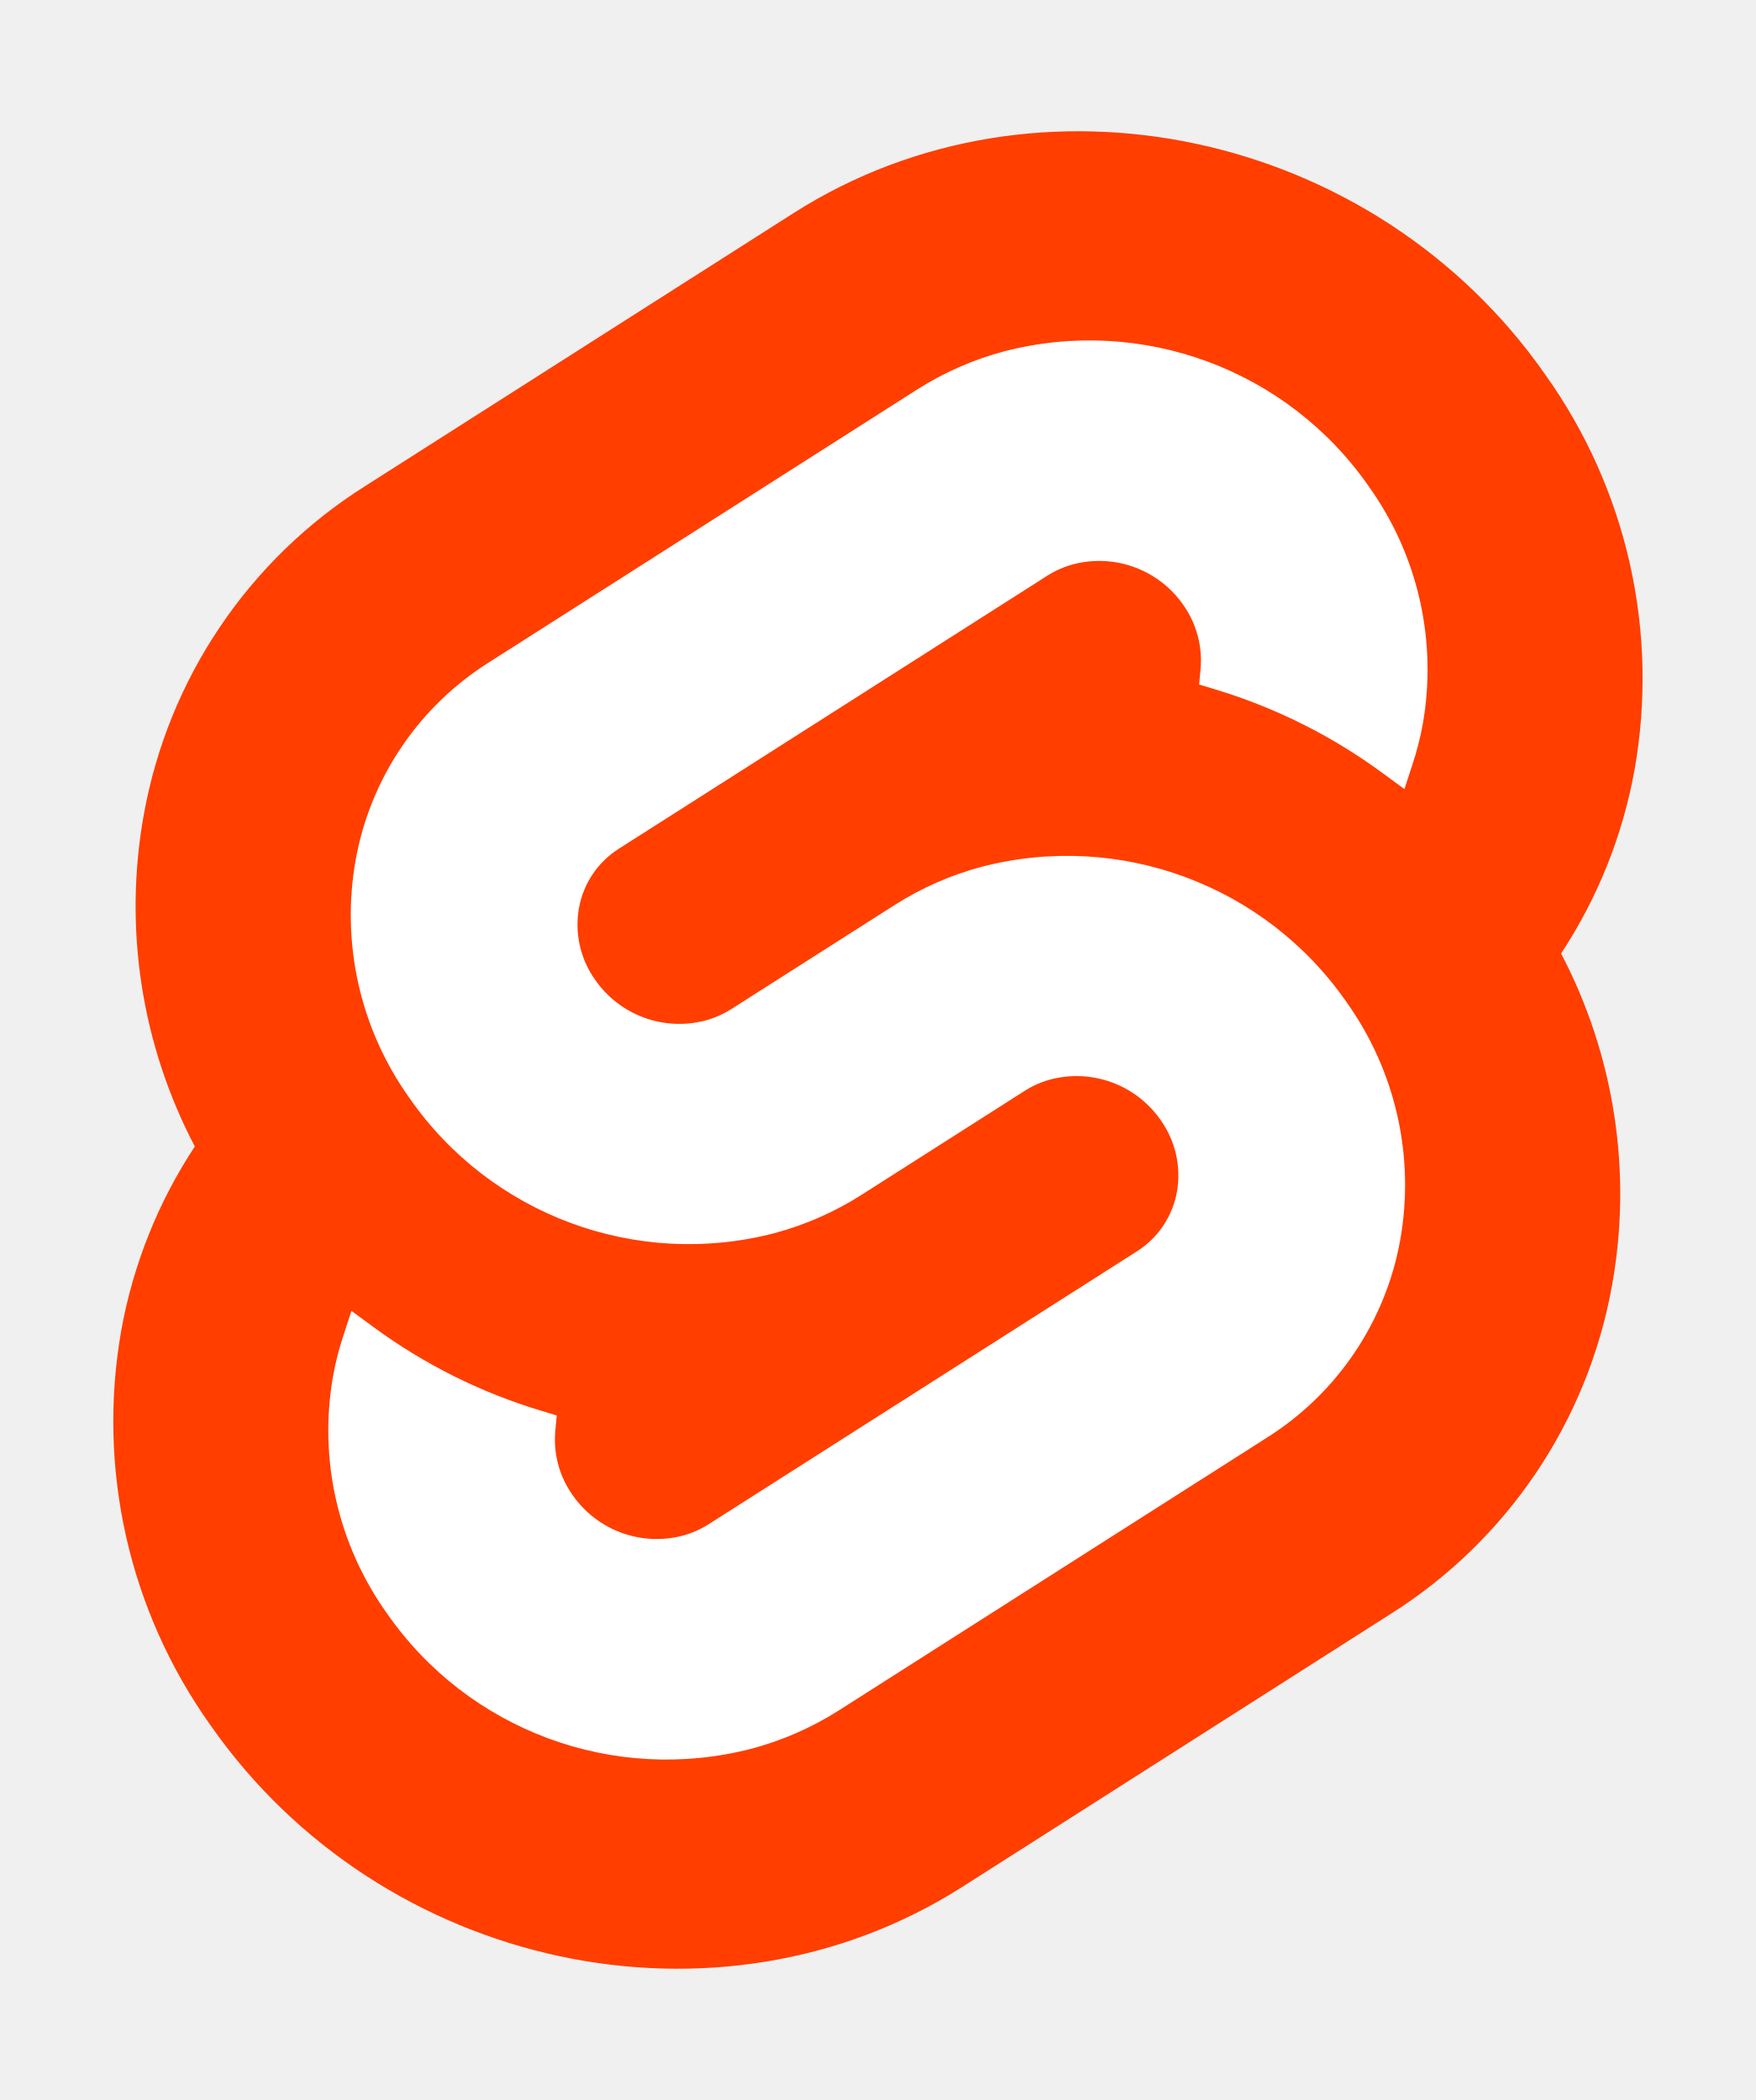
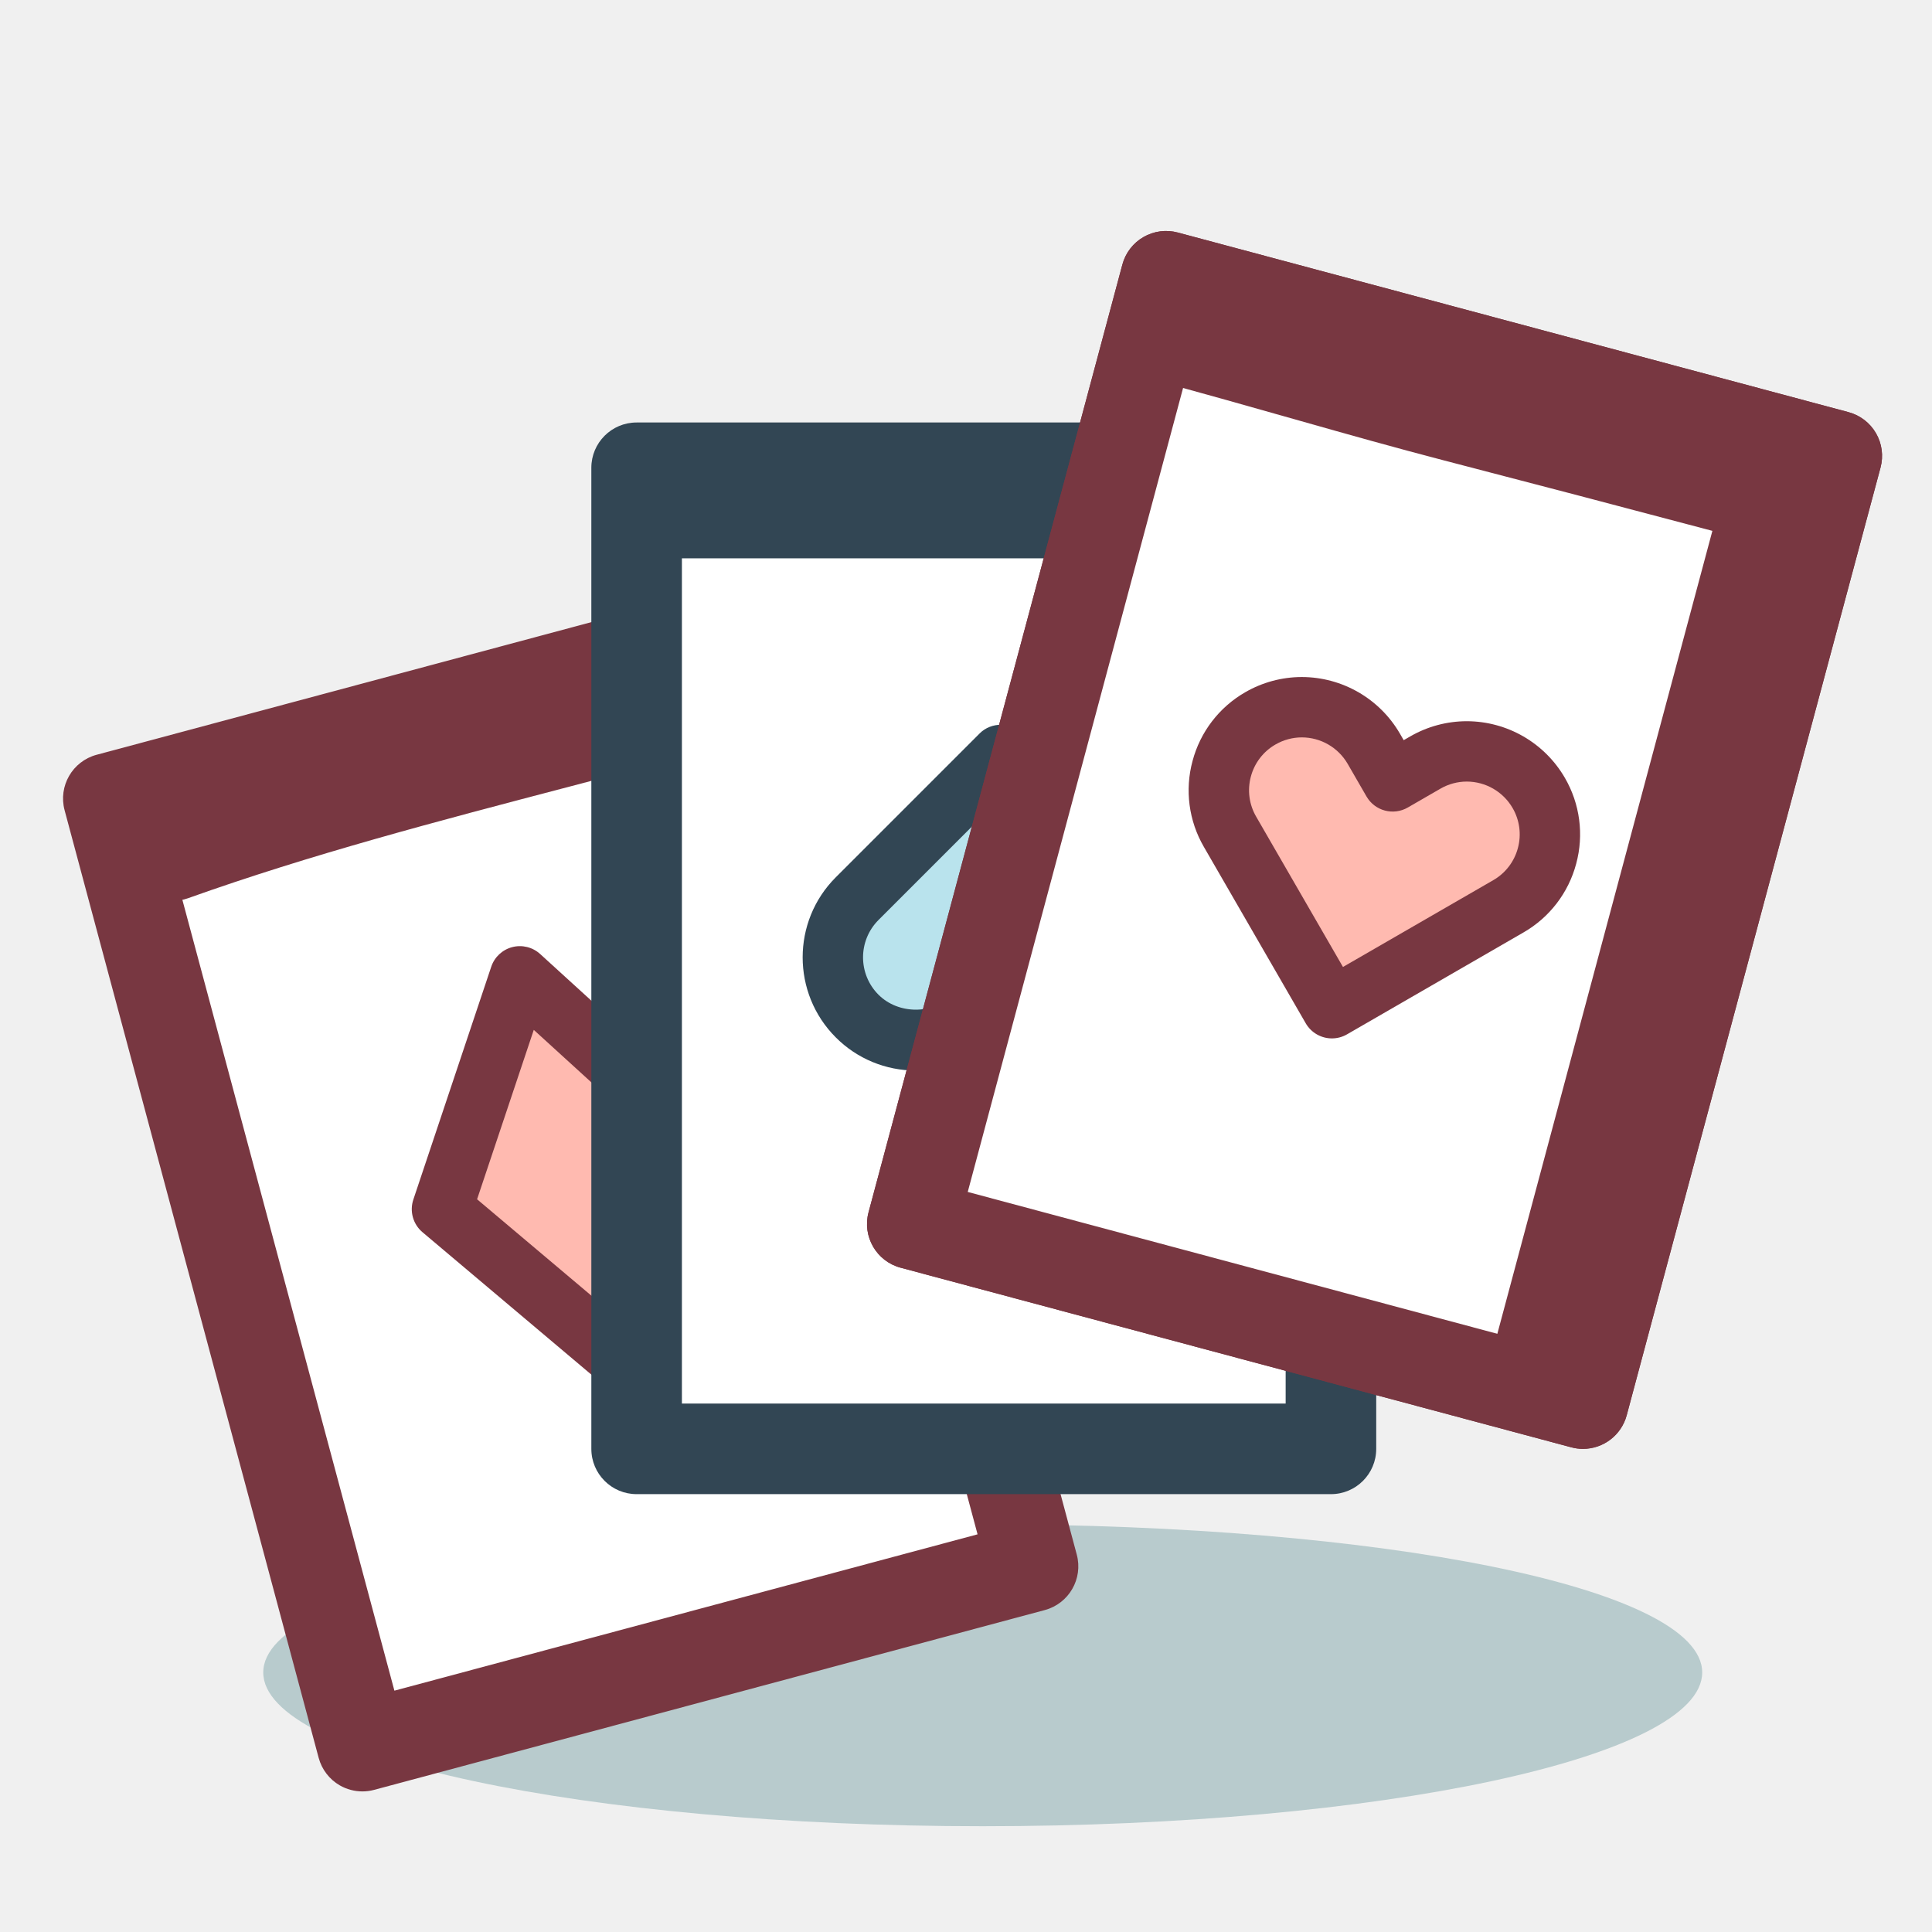
- <svg xmlns="http://www.w3.org/2000/svg" width="107" height="128" viewBox="0 0 107 128">
-   <path d="M94.157 22.819c-10.4-14.885-30.94-19.297-45.792-9.835L22.282 29.608A29.92 29.92 0 0 0 8.764 49.65a31.5 31.5 0 0 0 3.108 20.231 30 30 0 0 0-4.477 11.183 31.9 31.9 0 0 0 5.448 24.116c10.402 14.887 30.942 19.297 45.791 9.835l26.083-16.624A29.92 29.92 0 0 0 98.235 78.35a31.53 31.53 0 0 0-3.105-20.232 30 30 0 0 0 4.474-11.182 31.88 31.88 0 0 0-5.447-24.116" style="fill:#ff3e00" />
-   <path d="M45.817 106.582a20.72 20.72 0 0 1-22.237-8.243 19.17 19.17 0 0 1-3.277-14.503 18 18 0 0 1 .624-2.435l.49-1.498 1.337.981a33.6 33.6 0 0 0 10.203 5.098l.97.294-.09.968a5.85 5.85 0 0 0 1.052 3.878 6.24 6.24 0 0 0 6.695 2.485 5.8 5.8 0 0 0 1.603-.704L69.27 76.28a5.43 5.43 0 0 0 2.45-3.631 5.8 5.8 0 0 0-.987-4.371 6.24 6.24 0 0 0-6.698-2.487 5.7 5.7 0 0 0-1.6.704l-9.953 6.345a19 19 0 0 1-5.296 2.326 20.72 20.72 0 0 1-22.237-8.243 19.17 19.17 0 0 1-3.277-14.502 17.99 17.99 0 0 1 8.13-12.052l26.081-16.623a19 19 0 0 1 5.3-2.329 20.72 20.72 0 0 1 22.237 8.243 19.17 19.17 0 0 1 3.277 14.503 18 18 0 0 1-.624 2.435l-.49 1.498-1.337-.98a33.6 33.6 0 0 0-10.203-5.1l-.97-.294.09-.968a5.86 5.86 0 0 0-1.052-3.878 6.24 6.24 0 0 0-6.696-2.485 5.8 5.8 0 0 0-1.602.704L37.73 51.72a5.42 5.42 0 0 0-2.449 3.63 5.79 5.79 0 0 0 .986 4.372 6.24 6.24 0 0 0 6.698 2.486 5.8 5.8 0 0 0 1.602-.704l9.952-6.342a19 19 0 0 1 5.295-2.328 20.72 20.72 0 0 1 22.237 8.242 19.17 19.17 0 0 1 3.277 14.503 18 18 0 0 1-8.13 12.053l-26.081 16.622a19 19 0 0 1-5.3 2.328" style="fill:#fff" />
+ <svg xmlns="http://www.w3.org/2000/svg" width="800px" height="800px" viewBox="0 0 1024 1024" class="icon" version="1.1">
+   <path d="M902.2 886.44c0 45-170.736 81.496-381.344 81.496s-381.328-36.496-381.328-81.496c0-45.008 171.28-78.504 381.888-78.504 210.616-0.008 380.784 33.496 380.784 78.504z" fill="#B8CBCD" />
+   <path d="M57.44 423.224L412.896 327.92l134.68 502.272-355.456 95.312z" fill="#FFFFFF" />
+   <path d="M192.08 949.488c-4.176 0-8.32-1.096-12-3.208a24.048 24.048 0 0 1-11.176-14.568L34.24 429.448a24 24 0 0 1 16.96-29.4l355.448-95.296a23.976 23.976 0 0 1 29.4 16.96l134.664 502.264a24 24 0 0 1-16.96 29.392l-355.456 95.296a23.92 23.92 0 0 1-6.216 0.824zM86.816 440.192l122.224 455.896 309.088-82.864-122.232-455.896-309.08 82.864z" fill="#783741" />
+   <path d="M91.528 477.496a24 24 0 0 1-8.072-46.608c66.872-23.88 134.96-41.728 207.048-60.624 48.728-12.768 99.112-25.968 149.48-41.296a24 24 0 0 1 13.968 45.92c-51.256 15.6-102.104 28.92-151.272 41.816-71.056 18.616-138.16 36.208-203.08 59.392a23.952 23.952 0 0 1-8.072 1.4z" fill="#783741" />
+   <path d="M334.584 725.488L234.248 640.864l41.28-123.376 95.224 86.768z" fill="#FFBAB0" />
+   <path d="M334.584 741.488c-3.728 0-7.392-1.304-10.312-3.768L223.936 653.104a16 16 0 0 1-4.856-17.312l41.28-123.376a15.984 15.984 0 0 1 25.952-6.752L381.52 592.432c4.544 4.144 6.312 10.512 4.56 16.4l-36.16 121.232a16 16 0 0 1-15.336 11.424zM252.864 635.64l73.368 61.872 26.312-88.2-69.632-63.456-30.048 89.784z" fill="#783741" />
+   <path d="M337.424 247.928h368v520h-368z" fill="#FFFFFF" />
+   <path d="M705.424 791.928h-368a24 24 0 0 1-24-24v-520a24 24 0 0 1 24-24h368a24 24 0 0 1 24 24v520a24 24 0 0 1-24 24z m-344-48h320v-472h-320v472z" fill="#324654" />
+   <path d="M691.528 295.928h-341.44a24 24 0 1 1 0-48h341.448a24 24 0 1 1-0.008 48z" fill="#324654" />
+   <path d="M516.528 538.52l14.144-14.144 14.144 14.144a44.008 44.008 0 0 0 62.224 0 44.008 44.008 0 0 0 0-62.224l-14.144-14.144-62.224-62.224-62.216 62.224-14.144 14.144a44 44 0 0 0 62.216 62.224z" fill="#B9E3ED" />
+   <path d="M575.928 567.408a59.608 59.608 0 0 1-42.432-17.568l-2.832-2.832-2.832 2.832a59.608 59.608 0 0 1-42.432 17.568 59.576 59.576 0 0 1-42.424-17.568c-23.4-23.392-23.4-61.464 0-84.848l76.368-76.368c6-6 16.624-6 22.624 0l76.368 76.368c23.392 23.4 23.392 61.464 0 84.848a59.544 59.544 0 0 1-42.408 17.568z m-45.256-59.024c4.096 0 8.184 1.56 11.312 4.688l14.144 14.144c10.568 10.56 29.016 10.584 39.6 0a28.04 28.04 0 0 0 0-39.6l-65.056-65.056-65.056 65.064a28.032 28.032 0 0 0 0 39.592c10.584 10.584 29.032 10.56 39.6 0l14.144-14.144a15.92 15.92 0 0 1 11.312-4.688z" fill="#324654" />
+   <path d="M617.424 591.464l-56.576-56.576-56.56 56.576z" fill="#B9E3ED" />
+   <path d="M617.424 607.464H504.288a16 16 0 0 1-11.312-27.312l56.56-56.568c6-6 16.624-6 22.624 0l56.568 56.568a16 16 0 0 1-11.304 27.312z m-74.512-32h35.88l-17.944-17.944-17.936 17.944z" fill="#324654" />
+   <path d="M618.08 146.432l355.488 95.2-134.52 502.32-355.488-95.2z" fill="#FFBAB0" />
+   <path d="M839.016 767.936c-2.056 0-4.144-0.264-6.224-0.832l-355.472-95.2a23.984 23.984 0 0 1-16.968-29.384L594.88 140.216a23.976 23.976 0 0 1 29.392-16.968l355.472 95.2a23.984 23.984 0 0 1 16.968 29.392l-134.528 502.296a24.024 24.024 0 0 1-23.168 17.8zM512.92 631.752l309.104 82.792 122.12-455.928-309.104-82.8-122.12 455.936z" fill="#783741" />
+   <path d="M618.08 146.432l355.488 95.2-134.52 502.32-355.488-95.2z" fill="#FFFFFF" />
+   <path d="M839.016 767.936c-2.056 0-4.144-0.264-6.224-0.832l-355.472-95.2a23.984 23.984 0 0 1-16.968-29.384L594.88 140.216a23.976 23.976 0 0 1 29.392-16.968l355.472 95.2a23.984 23.984 0 0 1 16.968 29.392l-134.528 502.296a24.024 24.024 0 0 1-23.168 17.8zM512.92 631.752l309.104 82.792 122.12-455.928-309.104-82.8-122.12 455.936z" fill="#783741" />
+   <path d="M815.2 743.192a23.984 23.984 0 0 1-23.192-30.232l115.592-431.592a26880.44 26880.44 0 0 0-142.48-37.392c-52.36-13.64-98.328-27.744-157.624-43.624a23.984 23.984 0 0 1-16.968-29.392 23.952 23.952 0 0 1 29.392-16.968c59.136 15.832 105.016 29.912 157.304 43.528a24437.416 24437.416 0 0 1 165.984 43.672 23.992 23.992 0 0 1 16.968 29.392l-121.816 454.816a23.992 23.992 0 0 1-23.16 17.792z" fill="#783741" />
+   <path d="M755.456 404.152l-17.312 10-10-17.32a44.008 44.008 0 0 0-76.216 44.008l10.008 17.32 44 76.208 76.2-44.008 17.328-10.008a44 44 0 0 0-44.008-76.2z" fill="#FFBAB0" />
+   <path d="M705.936 550.376a16.016 16.016 0 0 1-13.864-8l-54-93.52a59.584 59.584 0 0 1-6-45.528 59.616 59.616 0 0 1 27.952-36.44 60 60 0 0 1 29.96-8.048 60.224 60.224 0 0 1 52 29.992l2 3.472 3.464-1.992a60.056 60.056 0 0 1 29.96-8.056 60.216 60.216 0 0 1 52 30.008 59.552 59.552 0 0 1 6.008 45.52 59.648 59.648 0 0 1-27.952 36.44l-93.528 54.008a16.016 16.016 0 0 1-8 2.144z m-15.944-159.544c-4.872 0-9.696 1.296-13.952 3.76a27.816 27.816 0 0 0-13.056 17.008 27.816 27.816 0 0 0 2.808 21.24l46.008 79.672 79.672-46.008a27.848 27.848 0 0 0 13.04-17.008 27.792 27.792 0 0 0-2.8-21.232 28.128 28.128 0 0 0-24.296-14.016 27.92 27.92 0 0 0-13.96 3.768l-17.312 9.992a16.016 16.016 0 0 1-21.864-5.856l-10-17.32a28.12 28.12 0 0 0-24.288-14z" fill="#783741" />
</svg>
